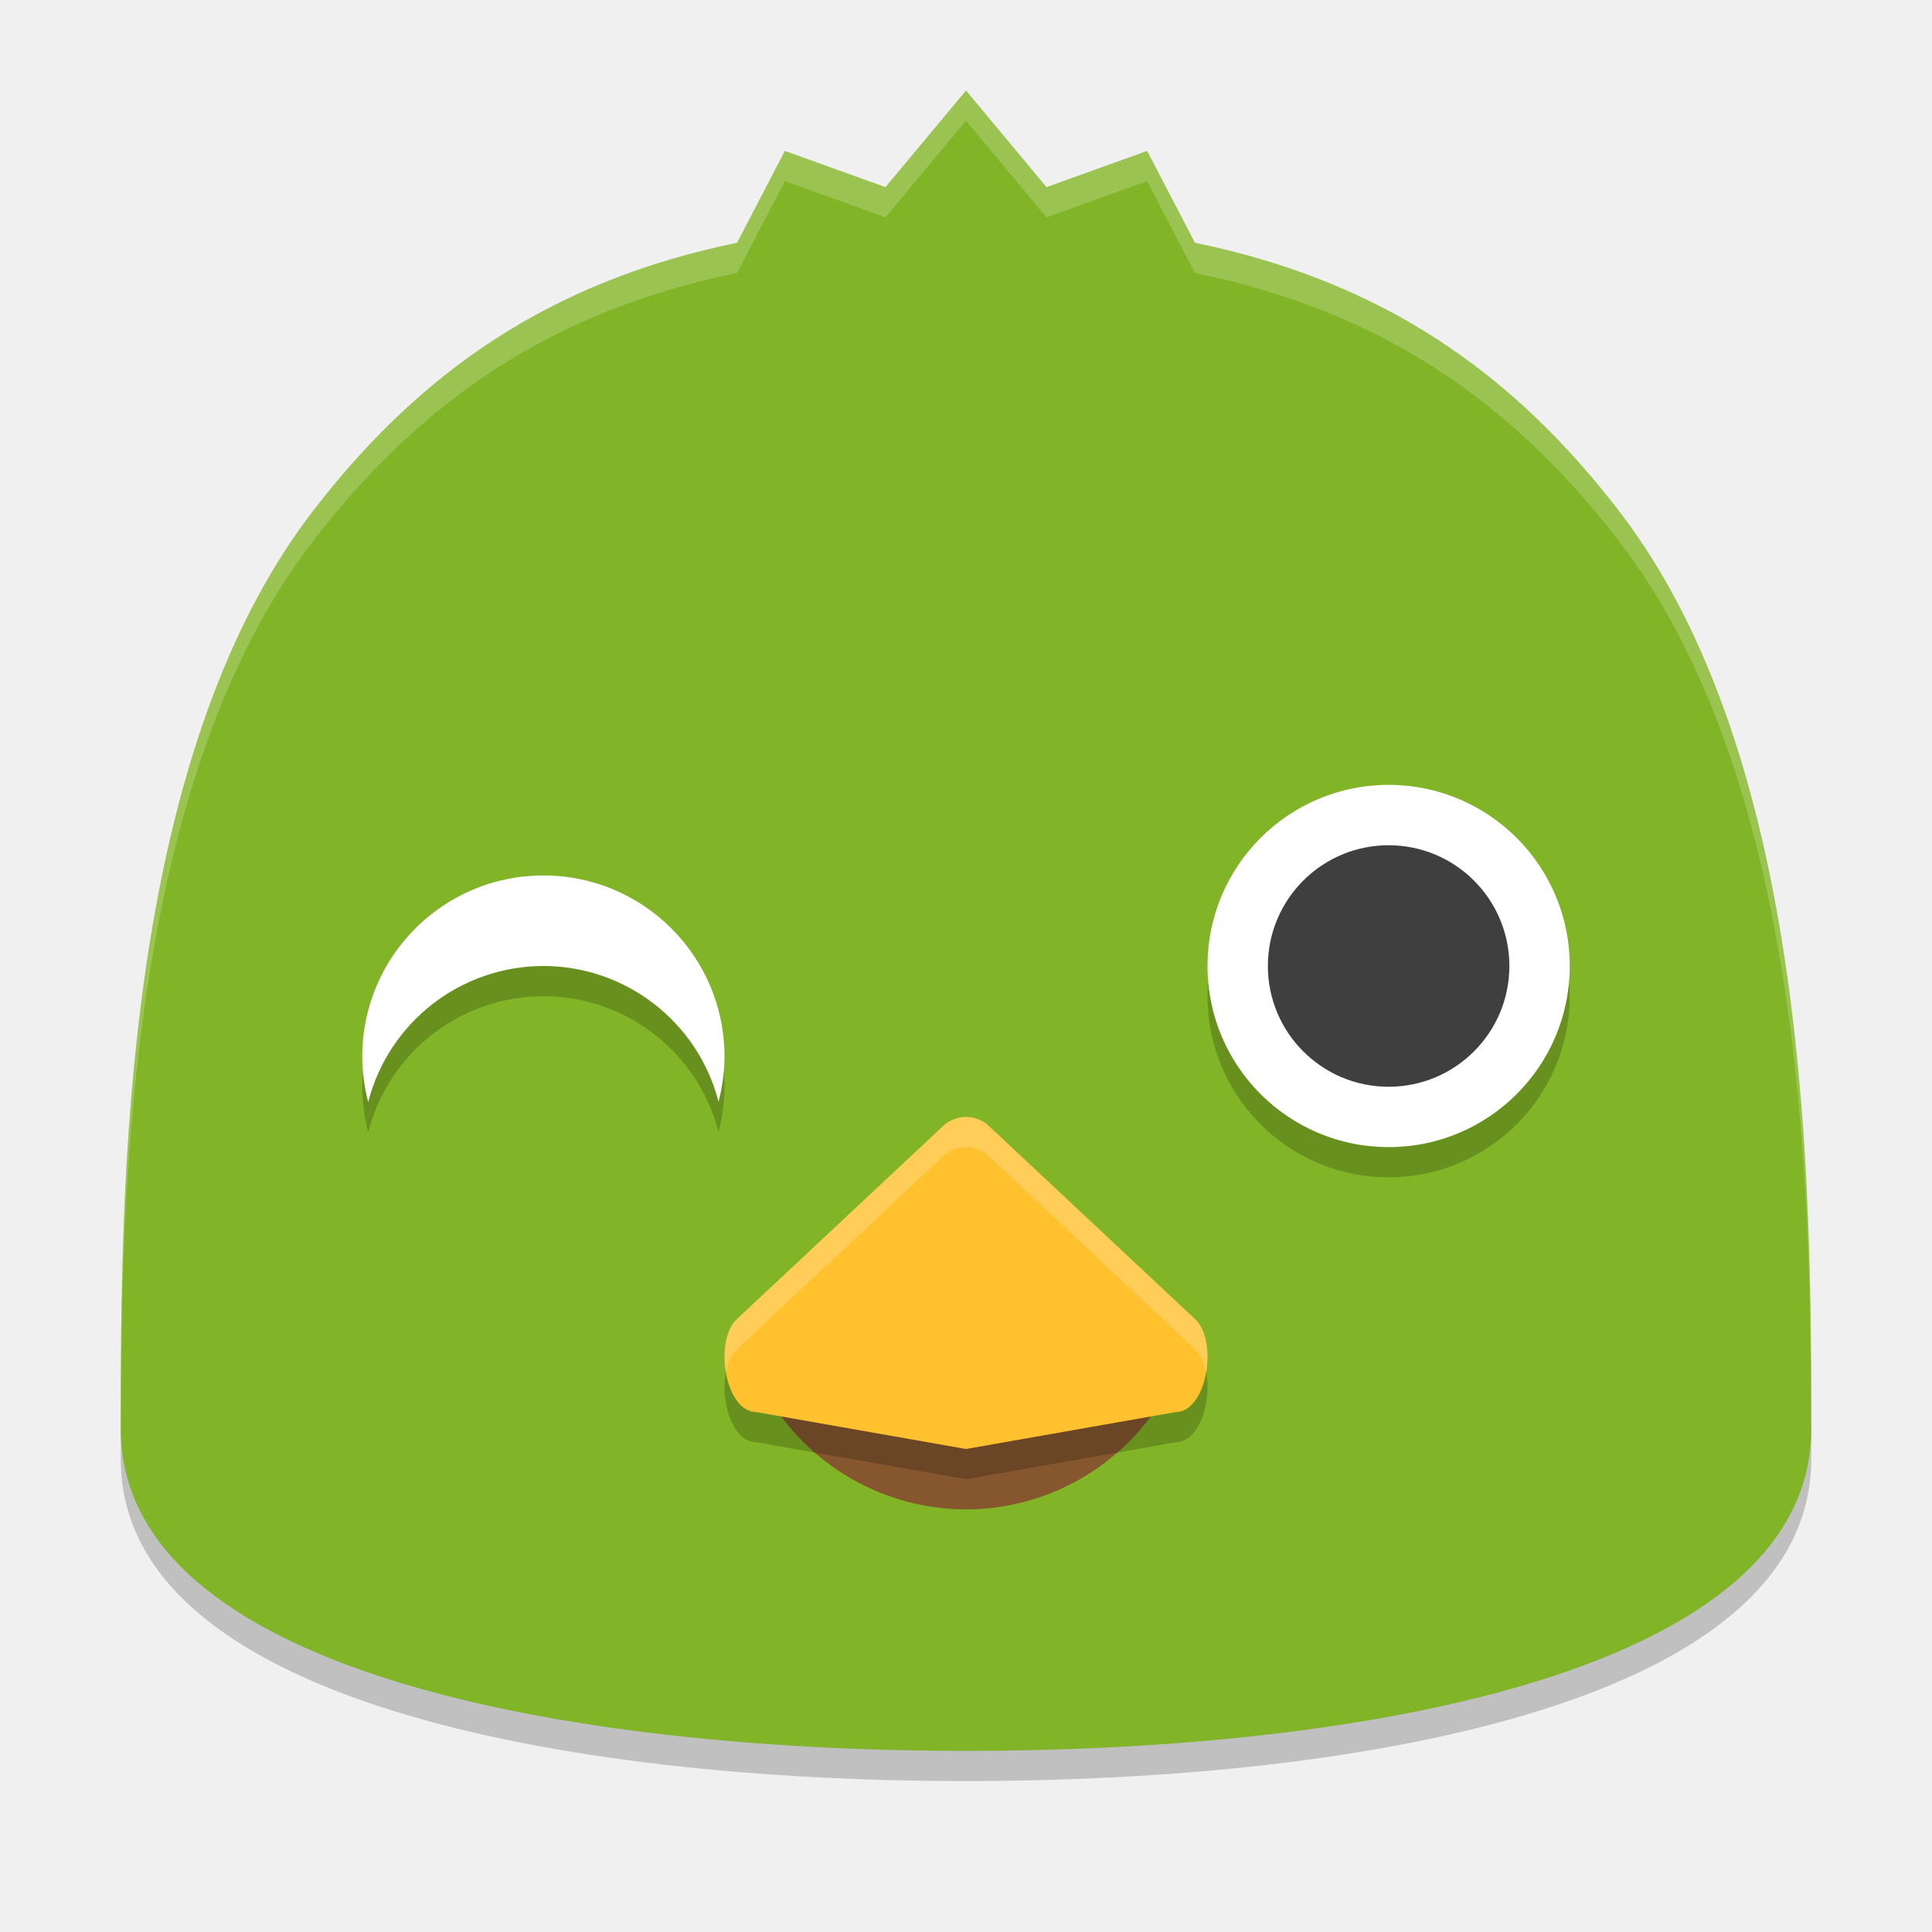
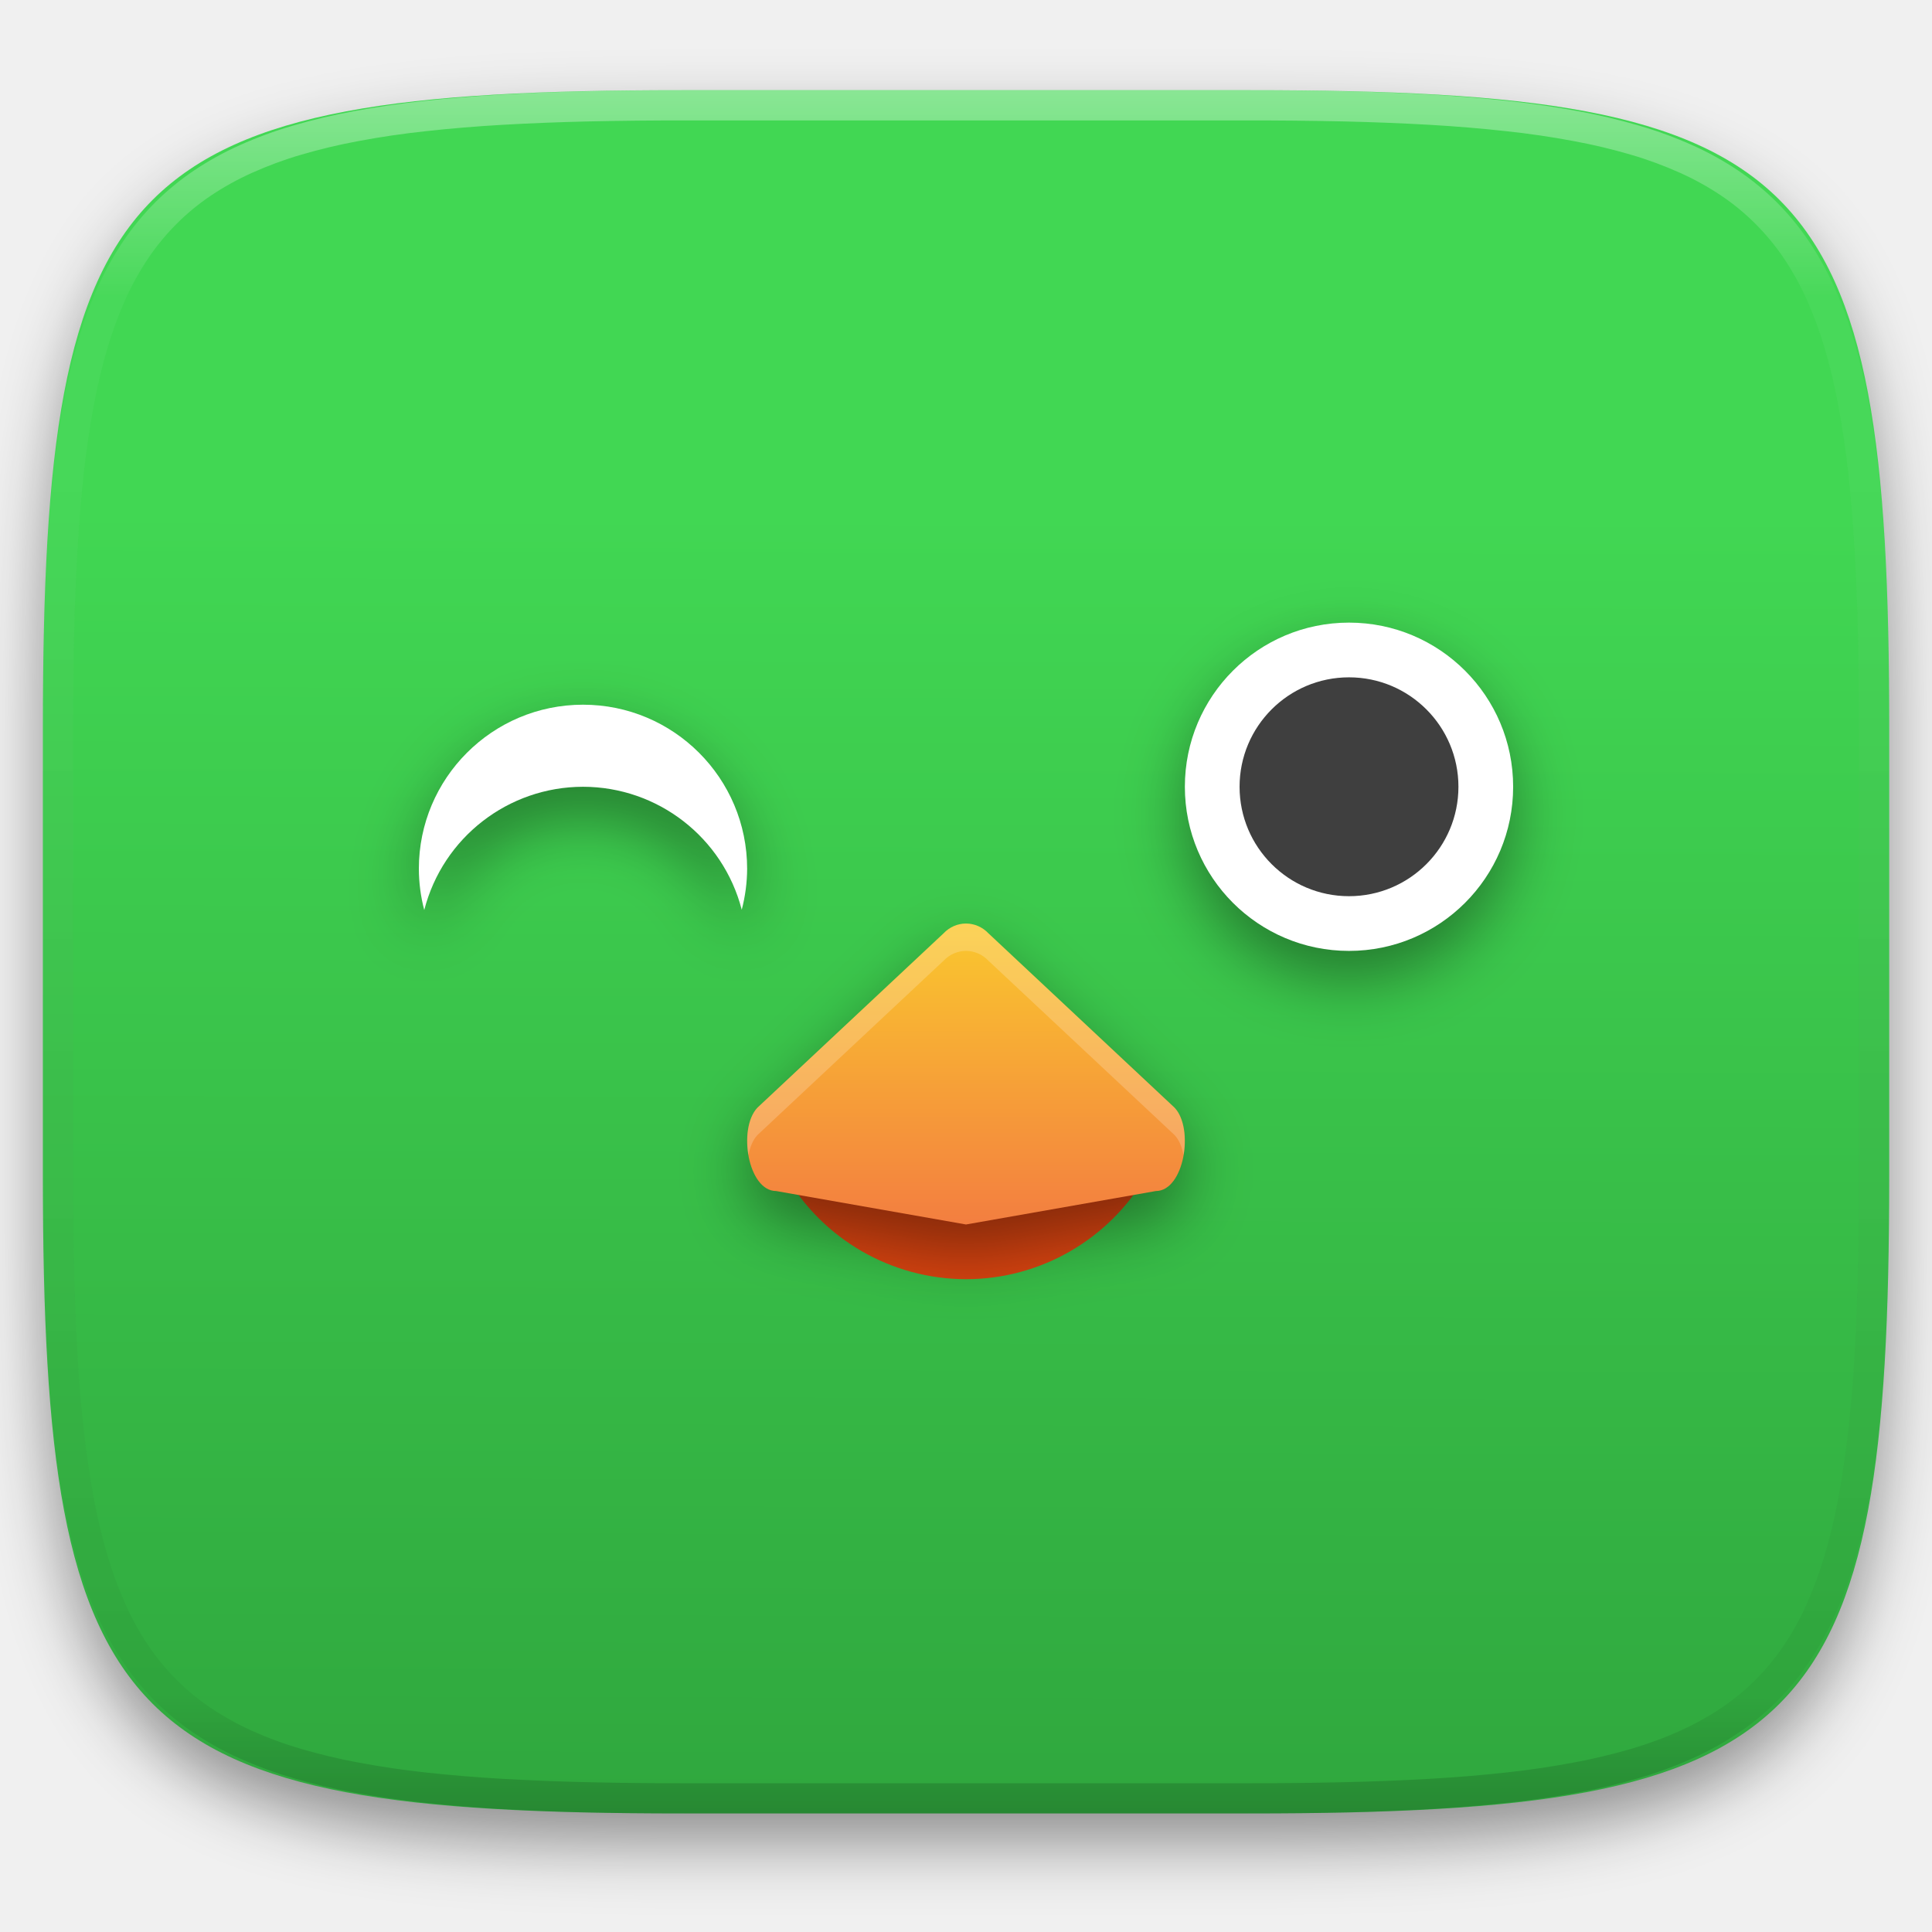
- <svg xmlns="http://www.w3.org/2000/svg" width="64" height="64" version="1.1" viewBox="0 0 64 64">
-   <path style="opacity:0.2" d="M 32,4 29.333,7.2 26,6 24.417,9.042 C 18.275,10.306 13.935,13.274 10.339,17.966 4.048,26.173 4,40.333 4,48.333 4,56.333 18.667,59 32,59 45.333,59 60,56.333 60,48.333 60,40.333 59.952,26.173 53.661,17.966 50.065,13.274 45.725,10.306 39.583,9.042 L 38,6 34.667,7.2 Z" />
-   <path d="M 32,3 29.333,6.2 26,5 24.417,8.042 C 18.275,9.306 13.935,12.274 10.339,16.966 4.048,25.173 4,39.333 4,47.333 4,55.333 18.667,58 32,58 45.333,58 60,55.333 60,47.333 60,39.333 59.952,25.173 53.661,16.966 50.065,12.274 45.725,9.306 39.583,8.042 L 38,5 34.667,6.2 Z" style="fill:#81b427" />
-   <path d="M 25.389,46.177 C 26.753,48.539 29.272,49.996 32,50 c 2.728,0 5.247,-1.461 6.611,-3.823 L 32,46.177 Z" style="fill:#86572f" />
-   <path style="opacity:0.2" d="m 32,38 c -0.306,2e-4 -0.602,0.128 -0.819,0.357 L 24.376,44.73 c -0.728,0.77 -0.345,3.047 0.685,3.048 L 32,49 l 6.939,-1.222 c 1.03,-7e-4 1.413,-2.278 0.685,-3.048 l -6.805,-6.373 C 32.602,38.127 32.306,38 32,38 Z" />
-   <path d="m 32,37 c -0.306,2e-4 -0.602,0.128 -0.819,0.357 L 24.376,43.73 c -0.728,0.77 -0.345,3.047 0.685,3.048 L 32,48 l 6.939,-1.222 c 1.03,-7e-4 1.413,-2.278 0.685,-3.048 l -6.805,-6.373 C 32.602,37.127 32.306,37 32,37 Z" style="fill:#ffc12e" />
-   <path d="M 32,3 29.334,6.199 26,5 24.416,8.041 C 18.274,9.305 13.934,12.275 10.338,16.967 4.047,25.174 4,39.334 4,47.334 c 0,0.023 0.004,0.044 0.004,0.066 C 4.015,39.277 4.272,25.881 10.338,17.967 13.934,13.275 18.274,10.305 24.416,9.041 L 26,6 29.334,7.199 32,4 34.666,7.199 38,6 39.584,9.041 c 6.142,1.264 10.482,4.233 14.078,8.926 6.066,7.914 6.323,21.31 6.334,29.434 2.34e-4,-0.023 0.004,-0.044 0.004,-0.066 0,-8 -0.047,-22.16 -6.338,-30.367 C 50.066,12.274 45.726,9.305 39.584,8.041 L 38,5 34.666,6.199 32,3 Z" style="opacity:0.2;fill:#ffffff" />
-   <path d="m 32,37 c -0.306,2e-4 -0.601,0.128 -0.818,0.357 l -6.805,6.373 c -0.35,0.37 -0.44,1.086 -0.328,1.732 0.055,-0.292 0.16,-0.555 0.328,-0.732 l 6.805,-6.373 C 31.399,38.128 31.694,38 32,38 c 0.306,2e-4 0.601,0.128 0.818,0.357 l 6.805,6.373 c 0.168,0.178 0.273,0.44 0.328,0.732 0.112,-0.646 0.022,-1.363 -0.328,-1.732 L 32.818,37.357 C 32.601,37.128 32.306,37 32,37 Z" style="opacity:0.2;fill:#ffffff" />
-   <circle cx="46" cy="33" r="6" style="opacity:0.2" />
-   <circle style="fill:#ffffff" cx="46" cy="32" r="6" />
-   <path d="m 18,30 a 6,6 0 0 0 -6,6 A 6,6 0 0 0 12.197,37.506 6,6 0 0 1 18,33 6,6 0 0 1 23.803,37.494 6,6 0 0 0 24,36 a 6,6 0 0 0 -6,-6 z" style="opacity:0.2" />
-   <path style="fill:#ffffff" d="m 18,29 a 6,6 0 0 0 -6,6 A 6,6 0 0 0 12.197,36.506 6,6 0 0 1 18,32 6,6 0 0 1 23.803,36.494 6,6 0 0 0 24,35 a 6,6 0 0 0 -6,-6 z" />
-   <circle cx="46" cy="32" r="4" style="fill:#3f3f3f" />
+ <svg xmlns="http://www.w3.org/2000/svg" style="isolation:isolate" viewBox="0 0 256 256" width="256" height="256">
+   <defs>
+     <filter id="0lcZpbgstRbJ8rpIGBy1MH5BRY7028XK" x="-200%" y="-200%" width="400%" height="400%" filterUnits="objectBoundingBox" color-interpolation-filters="sRGB">
+       <feGaussianBlur in="SourceGraphic" stdDeviation="4.294" />
+       <feOffset dx="0" dy="4" result="pf_100_offsetBlur" />
+       <feFlood flood-color="#000000" flood-opacity="0.4" />
+       <feComposite in2="pf_100_offsetBlur" operator="in" result="pf_100_dropShadow" />
+       <feBlend in="SourceGraphic" in2="pf_100_dropShadow" mode="normal" />
+     </filter>
+   </defs>
+   <g filter="url(#0lcZpbgstRbJ8rpIGBy1MH5BRY7028XK)">
+     <linearGradient id="_lgradient_64" x1="0.51" y1="1.06" x2="0.512" y2="0.248" gradientTransform="matrix(244.6483,0,0,228.3384,5.681691,11.95)" gradientUnits="userSpaceOnUse">
+       <stop offset="0%" stop-opacity="1" style="stop-color:rgb(46,163,60)" />
+       <stop offset="100%" stop-opacity="1" style="stop-color:rgb(65,215,83)" />
+     </linearGradient>
+     <path d=" M 165.691 11.95 C 239.746 11.95 250.33 22.507 250.33 96.494 L 250.33 155.745 C 250.33 229.731 239.746 240.288 165.691 240.288 L 90.321 240.288 C 16.265 240.288 5.682 229.731 5.682 155.745 L 5.682 96.494 C 5.682 22.507 16.265 11.95 90.321 11.95 L 165.691 11.95 Z " id="shape" fill="url(#_lgradient_64)" />
+   </g>
+   <g opacity="0.4">
+     <linearGradient id="_lgradient_65" x1="0.517" y1="0" x2="0.517" y2="1" gradientTransform="matrix(244.65,0,0,228.34,5.68,11.95)" gradientUnits="userSpaceOnUse">
+       <stop offset="0%" stop-opacity="1" style="stop-color:rgb(255,255,255)" />
+       <stop offset="12.5%" stop-opacity="0.098" style="stop-color:rgb(255,255,255)" />
+       <stop offset="92.5%" stop-opacity="0.098" style="stop-color:rgb(0,0,0)" />
+       <stop offset="100%" stop-opacity="0.498" style="stop-color:rgb(0,0,0)" />
+     </linearGradient>
+     <path d=" M 165.068 11.951 C 169.396 11.941 173.724 11.991 178.052 12.089 C 181.927 12.167 185.803 12.315 189.678 12.541 C 193.131 12.737 196.583 13.022 200.026 13.395 C 203.085 13.73 206.144 14.181 209.174 14.741 C 211.889 15.243 214.574 15.881 217.22 16.657 C 219.62 17.355 221.971 18.219 224.243 19.241 C 226.358 20.184 228.384 21.304 230.302 22.591 C 232.142 23.829 233.863 25.244 235.437 26.806 C 237.001 28.378 238.417 30.088 239.656 31.925 C 240.945 33.841 242.066 35.865 243.02 37.967 C 244.043 40.247 244.909 42.585 245.617 44.972 C 246.394 47.615 247.034 50.297 247.535 53.009 C 248.096 56.035 248.548 59.081 248.883 62.136 C 249.257 65.575 249.542 69.014 249.739 72.462 C 249.965 76.323 250.112 80.194 250.201 84.055 C 250.289 88.378 250.339 92.701 250.329 97.014 L 250.329 155.226 C 250.339 159.549 250.289 163.862 250.201 168.185 C 250.112 172.056 249.965 175.917 249.739 179.778 C 249.542 183.226 249.257 186.675 248.883 190.104 C 248.548 193.159 248.096 196.215 247.535 199.241 C 247.034 201.943 246.394 204.625 245.617 207.268 C 244.909 209.655 244.043 212.003 243.02 214.273 C 242.066 216.385 240.945 218.399 239.656 220.315 C 238.417 222.152 237.001 223.872 235.437 225.434 C 233.863 226.996 232.142 228.411 230.302 229.649 C 228.384 230.936 226.358 232.056 224.243 232.999 C 221.971 234.021 219.62 234.885 217.22 235.593 C 214.574 236.369 211.889 237.007 209.174 237.499 C 206.144 238.068 203.085 238.51 200.026 238.845 C 196.583 239.218 193.131 239.503 189.678 239.699 C 185.803 239.925 181.927 240.073 178.052 240.161 C 173.724 240.249 169.396 240.299 165.068 240.289 L 90.942 240.289 C 86.614 240.299 82.286 240.249 77.958 240.161 C 74.083 240.073 70.207 239.925 66.332 239.699 C 62.879 239.503 59.427 239.218 55.984 238.845 C 52.925 238.51 49.866 238.068 46.836 237.499 C 44.121 237.007 41.436 236.369 38.79 235.593 C 36.39 234.885 34.039 234.021 31.767 232.999 C 29.652 232.056 27.626 230.936 25.708 229.649 C 23.868 228.411 22.147 226.996 20.573 225.434 C 19.009 223.872 17.593 222.152 16.354 220.315 C 15.065 218.399 13.944 216.385 12.99 214.273 C 11.967 212.003 11.101 209.655 10.393 207.268 C 9.616 204.625 8.976 201.943 8.475 199.241 C 7.914 196.215 7.462 193.159 7.127 190.104 C 6.753 186.675 6.468 183.226 6.271 179.778 C 6.045 175.917 5.898 172.056 5.809 168.185 C 5.721 163.862 5.671 159.549 5.681 155.226 L 5.681 97.014 C 5.671 92.701 5.721 88.378 5.809 84.055 C 5.898 80.194 6.045 76.323 6.271 72.462 C 6.468 69.014 6.753 65.575 7.127 62.136 C 7.462 59.081 7.914 56.035 8.475 53.009 C 8.976 50.297 9.616 47.615 10.393 44.972 C 11.101 42.585 11.967 40.247 12.99 37.967 C 13.944 35.865 15.065 33.841 16.354 31.925 C 17.593 30.088 19.009 28.378 20.573 26.806 C 22.147 25.244 23.868 23.829 25.708 22.591 C 27.626 21.304 29.652 20.184 31.767 19.241 C 34.039 18.219 36.39 17.355 38.79 16.657 C 41.436 15.881 44.121 15.243 46.836 14.741 C 49.866 14.181 52.925 13.73 55.984 13.395 C 59.427 13.022 62.879 12.737 66.332 12.541 C 70.207 12.315 74.083 12.167 77.958 12.089 C 82.286 11.991 86.614 11.941 90.942 11.951 L 165.068 11.951 Z  M 165.078 15.96 C 169.376 15.95 173.675 15.999 177.973 16.087 C 181.8 16.176 185.626 16.323 189.452 16.539 C 192.836 16.736 196.219 17.011 199.583 17.384 C 202.554 17.699 205.515 18.131 208.446 18.681 C 211.023 19.153 213.58 19.762 216.099 20.499 C 218.322 21.147 220.495 21.953 222.6 22.896 C 224.509 23.751 226.338 24.763 228.069 25.922 C 229.692 27.013 231.207 28.26 232.594 29.646 C 233.981 31.031 235.23 32.544 236.332 34.165 C 237.492 35.894 238.506 37.712 239.361 39.608 C 240.306 41.72 241.112 43.892 241.761 46.102 C 242.509 48.617 243.109 51.162 243.591 53.736 C 244.132 56.664 244.565 59.611 244.889 62.578 C 245.263 65.938 245.539 69.308 245.735 72.688 C 245.952 76.51 246.109 80.322 246.188 84.144 C 246.276 88.437 246.325 92.721 246.325 97.014 C 246.325 97.014 246.325 97.014 246.325 97.014 L 246.325 155.226 C 246.325 155.226 246.325 155.226 246.325 155.226 C 246.325 159.519 246.276 163.803 246.188 168.096 C 246.109 171.918 245.952 175.74 245.735 179.552 C 245.539 182.932 245.263 186.302 244.889 189.672 C 244.565 192.629 244.132 195.576 243.591 198.504 C 243.109 201.078 242.509 203.623 241.761 206.138 C 241.112 208.358 240.306 210.52 239.361 212.632 C 238.506 214.528 237.492 216.356 236.332 218.075 C 235.23 219.706 233.981 221.219 232.594 222.604 C 231.207 223.98 229.692 225.227 228.069 226.318 C 226.338 227.477 224.509 228.489 222.6 229.344 C 220.495 230.297 218.322 231.093 216.099 231.741 C 213.58 232.478 211.023 233.087 208.446 233.559 C 205.515 234.109 202.554 234.541 199.583 234.865 C 196.219 235.229 192.836 235.514 189.452 235.701 C 185.626 235.917 181.8 236.074 177.973 236.153 C 173.675 236.251 169.376 236.29 165.078 236.29 C 165.078 236.29 165.078 236.29 165.068 236.29 L 90.942 236.29 C 90.932 236.29 90.932 236.29 90.932 236.29 C 86.634 236.29 82.335 236.251 78.037 236.153 C 74.21 236.074 70.384 235.917 66.558 235.701 C 63.174 235.514 59.791 235.229 56.427 234.865 C 53.456 234.541 50.495 234.109 47.564 233.559 C 44.987 233.087 42.43 232.478 39.911 231.741 C 37.688 231.093 35.515 230.297 33.41 229.344 C 31.501 228.489 29.672 227.477 27.941 226.318 C 26.318 225.227 24.803 223.98 23.416 222.604 C 22.029 221.219 20.78 219.706 19.678 218.075 C 18.518 216.356 17.504 214.528 16.649 212.632 C 15.704 210.52 14.898 208.358 14.249 206.138 C 13.501 203.623 12.901 201.078 12.419 198.504 C 11.878 195.576 11.445 192.629 11.121 189.672 C 10.747 186.302 10.472 182.932 10.275 179.552 C 10.058 175.74 9.901 171.918 9.822 168.096 C 9.734 163.803 9.685 159.519 9.685 155.226 C 9.685 155.226 9.685 155.226 9.685 155.226 L 9.685 97.014 C 9.685 97.014 9.685 97.014 9.685 97.014 C 9.685 92.721 9.734 88.437 9.822 84.144 C 9.901 80.322 10.058 76.51 10.275 72.688 C 10.472 69.308 10.747 65.938 11.121 62.578 C 11.445 59.611 11.878 56.664 12.419 53.736 C 12.901 51.162 13.501 48.617 14.249 46.102 C 14.898 43.892 15.704 41.72 16.649 39.608 C 17.504 37.712 18.518 35.894 19.678 34.165 C 20.78 32.544 22.029 31.031 23.416 29.646 C 24.803 28.26 26.318 27.013 27.941 25.922 C 29.672 24.763 31.501 23.751 33.41 22.896 C 35.515 21.953 37.688 21.147 39.911 20.499 C 42.43 19.762 44.987 19.153 47.564 18.681 C 50.495 18.131 53.456 17.699 56.427 17.384 C 59.791 17.011 63.174 16.736 66.558 16.539 C 70.384 16.323 74.21 16.176 78.037 16.087 C 82.335 15.999 86.634 15.95 90.932 15.96 C 90.932 15.96 90.932 15.96 90.942 15.96 L 165.068 15.96 C 165.078 15.96 165.078 15.96 165.078 15.96 Z " fill-rule="evenodd" id="highlight" fill="url(#_lgradient_65)" />
+   </g>
+   <g id="choqok">
+     <path d=" M 104.035 155.641 C 108.979 164.205 118.111 169.486 128 169.5 C 137.889 169.5 147.021 164.205 151.965 155.641 L 128 155.641 L 104.035 155.641 Z " id="Path" fill="rgb(214,67,16)" />
+     <defs>
+       <filter id="W7lUyy9cXFJPkwQiSc5hunmyww2S40hX" x="-200%" y="-200%" width="400%" height="400%" filterUnits="objectBoundingBox" color-interpolation-filters="sRGB">
+         <feGaussianBlur stdDeviation="4.294" />
+       </filter>
+     </defs>
+     <g opacity="0.4" filter="url(#W7lUyy9cXFJPkwQiSc5hunmyww2S40hX)">
+       <path d=" M 128 126 C 126.89 126.001 125.818 126.463 125.031 127.293 L 100.364 150.396 C 97.724 153.188 99.112 161.442 102.847 161.445 L 128 165.875 L 153.153 161.445 C 156.888 161.442 158.276 153.188 155.636 150.396 L 130.969 127.293 C 130.182 126.461 129.11 126.001 128 126 Z " id="Path" fill="rgb(0,0,0)" />
+     </g>
+     <linearGradient id="_lgradient_66" x1="0.5" y1="1" x2="0.5" y2="0" gradientTransform="matrix(58,0,0,39.875,99,122.375)" gradientUnits="userSpaceOnUse">
+       <stop offset="0%" stop-opacity="1" style="stop-color:rgb(243,126,64)" />
+       <stop offset="100%" stop-opacity="1" style="stop-color:rgb(250,200,46)" />
+     </linearGradient>
+     <path d=" M 128 122.375 C 126.89 122.376 125.818 122.838 125.031 123.668 L 100.364 146.771 C 97.724 149.562 99.112 157.817 102.847 157.82 L 128 162.25 L 153.153 157.82 C 156.888 157.817 158.276 149.562 155.636 146.771 L 130.969 123.668 C 130.182 122.836 129.11 122.376 128 122.375 Z " id="Path" fill="url(#_lgradient_66)" />
+     <g opacity="0.2">
+       <path d=" M 128 122.375 C 126.89 122.376 125.82 122.841 125.033 123.671 L 100.366 146.773 C 99.099 148.114 98.773 150.711 99.177 153.053 C 99.378 151.994 99.757 151.043 100.366 150.398 L 125.033 127.296 C 125.82 126.466 126.89 126.001 128 126 C 129.11 126.001 130.18 126.464 130.967 127.296 L 155.634 150.398 C 156.243 151.043 156.622 151.994 156.823 153.053 C 157.227 150.711 156.901 148.114 155.634 146.773 L 130.967 123.671 C 130.18 122.839 129.11 122.376 128 122.375 Z " id="Path" fill="rgb(255,255,255)" />
+     </g>
+     <defs>
+       <filter id="KmqZEXPrfFt0MV6jmCpAzJT3cHvJKQ0H" x="-200%" y="-200%" width="400%" height="400%" filterUnits="objectBoundingBox" color-interpolation-filters="sRGB">
+         <feGaussianBlur stdDeviation="4.294" />
+       </filter>
+     </defs>
+     <g opacity="0.4" filter="url(#KmqZEXPrfFt0MV6jmCpAzJT3cHvJKQ0H)">
+       <circle vector-effect="non-scaling-stroke" cx="178.75" cy="107.875" r="21.75" id="Ellipse" fill="rgb(0,0,0)" />
+     </g>
+     <circle vector-effect="non-scaling-stroke" cx="178.75" cy="104.25" r="21.75" id="Ellipse" fill="rgb(255,255,255)" />
+     <defs>
+       <filter id="S7xfHGniELqGsEu9HBFZnqWzGvkoyOmZ" x="-200%" y="-200%" width="400%" height="400%" filterUnits="objectBoundingBox" color-interpolation-filters="sRGB">
+         <feGaussianBlur stdDeviation="4.294" />
+       </filter>
+     </defs>
+     <g opacity="0.4" filter="url(#S7xfHGniELqGsEu9HBFZnqWzGvkoyOmZ)">
+       <path d=" M 77.25 97.001 C 65.238 97.001 55.5 106.738 55.5 118.751 C 55.506 120.593 55.746 122.427 56.215 124.209 C 58.684 114.607 67.335 107.889 77.25 107.876 C 87.153 107.884 95.8 114.581 98.285 124.167 C 98.75 122.399 98.99 120.579 99 118.751 C 99 106.738 89.262 97.001 77.25 97.001 Z " id="Path" fill="rgb(0,0,0)" />
+     </g>
+     <path d=" M 77.25 93.376 C 65.238 93.376 55.5 103.113 55.5 115.126 C 55.506 116.968 55.746 118.802 56.215 120.584 C 58.684 110.982 67.335 104.264 77.25 104.251 C 87.153 104.259 95.8 110.956 98.285 120.542 C 98.75 118.774 98.99 116.954 99 115.126 C 99 103.113 89.262 93.376 77.25 93.376 Z " id="Path" fill="rgb(255,255,255)" />
+     <circle vector-effect="non-scaling-stroke" cx="178.75" cy="104.25" r="14.5" id="Ellipse" fill="rgb(63,63,63)" />
+   </g>
</svg>
